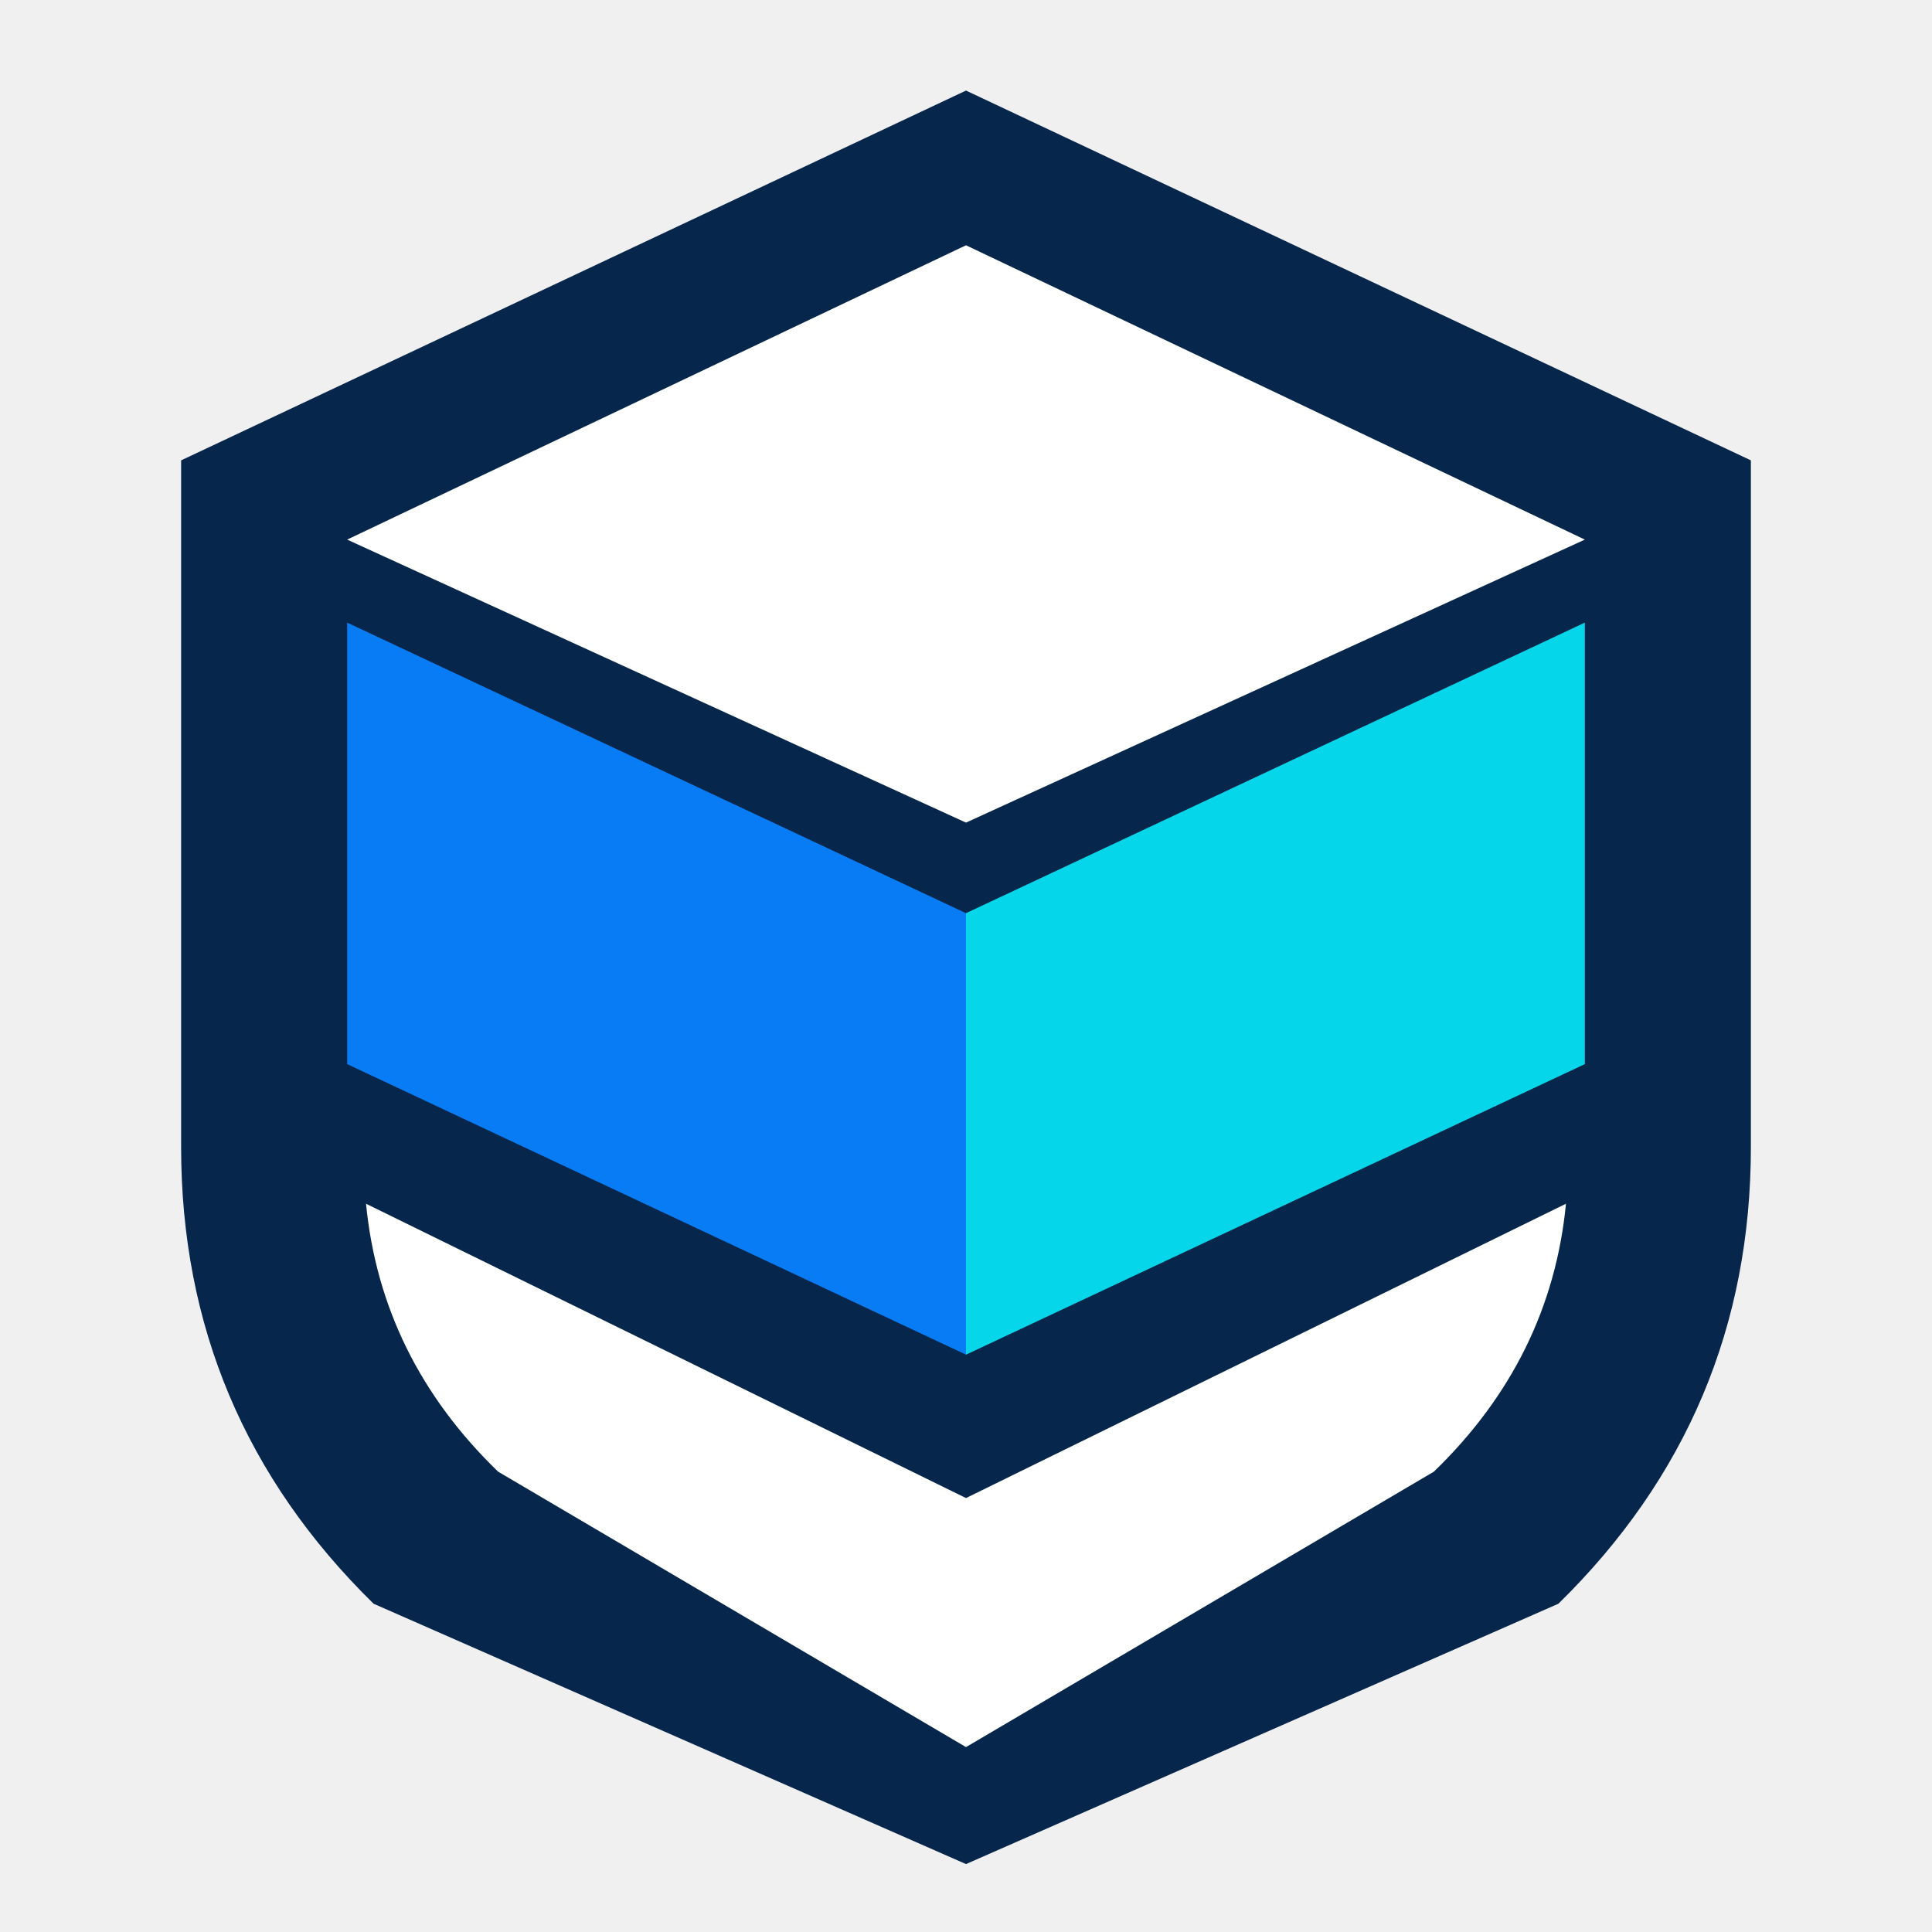
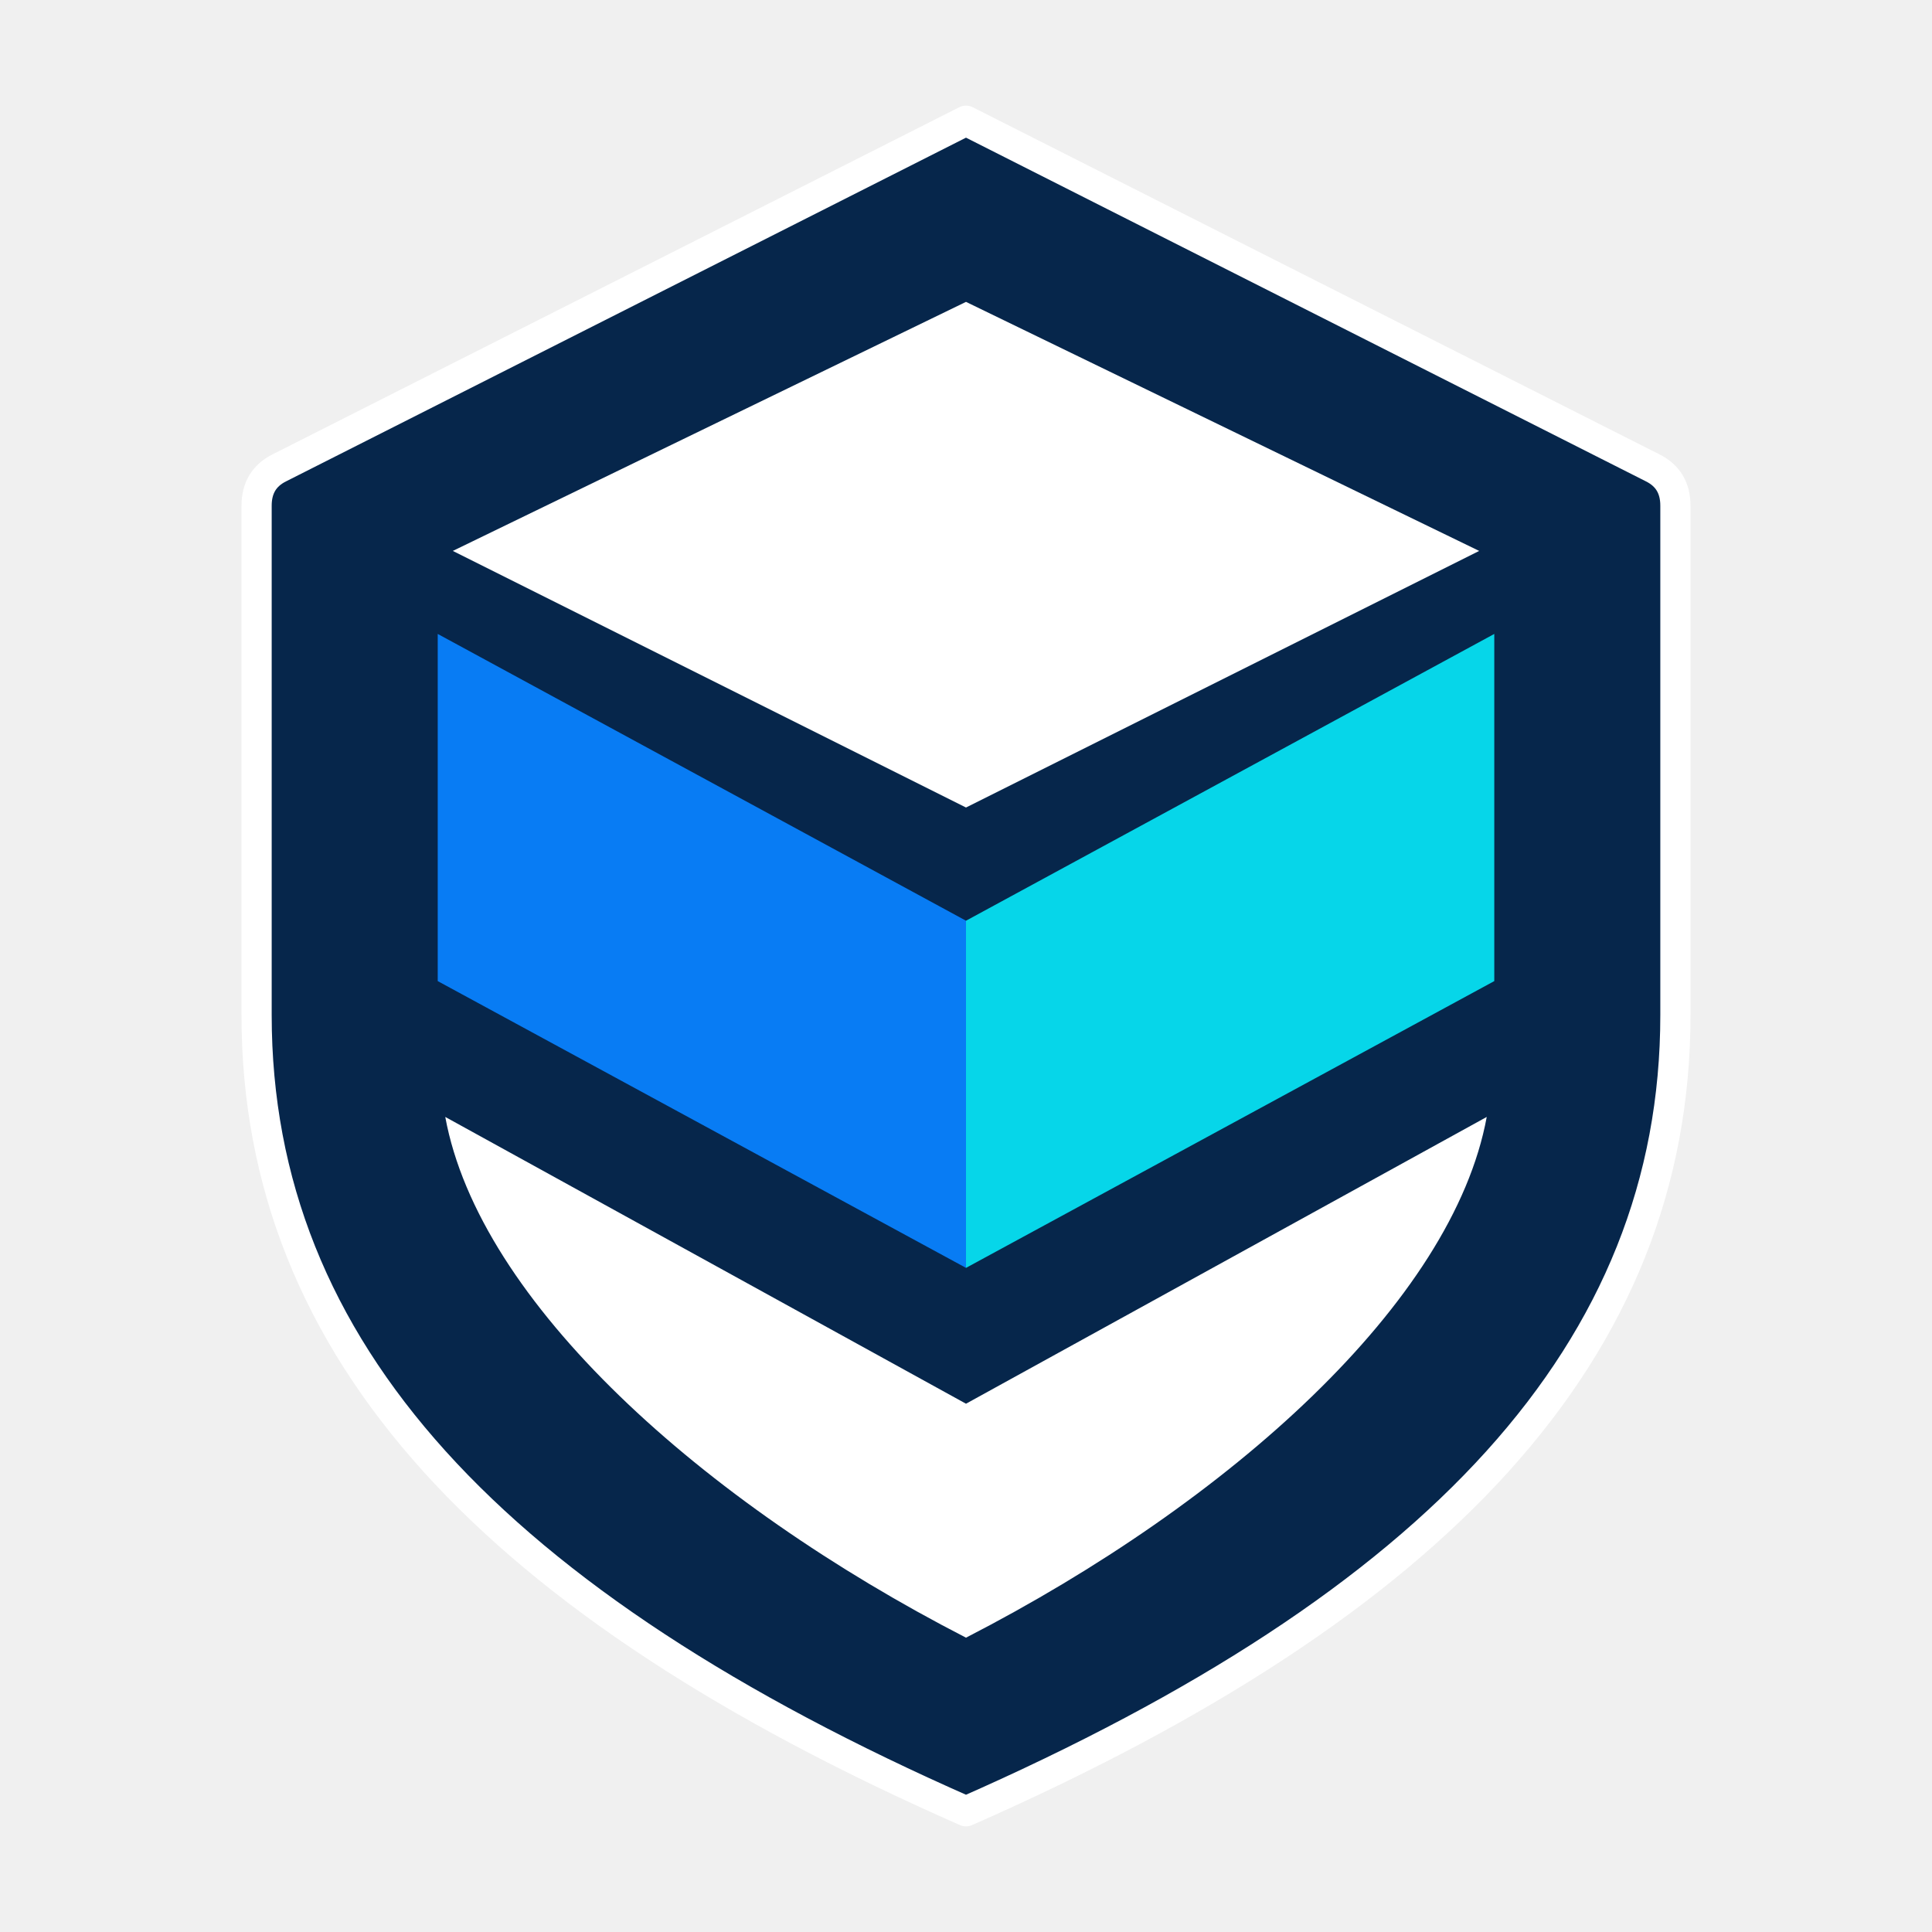
<svg xmlns="http://www.w3.org/2000/svg" width="512" height="512" viewBox="0 0 512 512">
-   <path d="M256 24 L464 122 L464 304 Q464 375 413 425 L256 494 L99 425 Q48 375 48 304 L48 122 Z" fill="#06264B" />
-   <path d="M256 65 L420 143 L256 218 L92 143 Z" fill="white" />
-   <path d="M92 165 L256 242 L256 359 L92 282 Z" fill="#087CF4" />
-   <path d="M420 165 L256 242 L256 359 L420 282 Z" fill="#06D6E9" />
-   <path d="M97 319 L256 397 L415 319 Q411 360 380 390 L256 463 L132 390 Q101 360 97 319 Z" fill="white" />
+   <path d="M256 32 L438 124 Q444 127 444 134 L444 269 C444 358 381 425 256 480 C131 425 68 358 68 269 L68 134 Q68 127 74 124 Z" fill="#06264B" stroke="#FFFFFF" stroke-width="8" stroke-linejoin="round" stroke-linecap="round" />
+   <path d="M256 80 L392 146 L256 214 L120 146 Z" fill="#FFFFFF" />
+   <path d="M116 168 L256 244 L256 336 L116 260 Z" fill="#087CF4" />
+   <path d="M396 168 L256 244 L256 336 L396 260 Z" fill="#06D6E9" />
+   <path d="M118 296 L256 372 L394 296 C385 345 326 398 256 434 C186 398 127 345 118 296 Z" fill="#FFFFFF" />
</svg>
